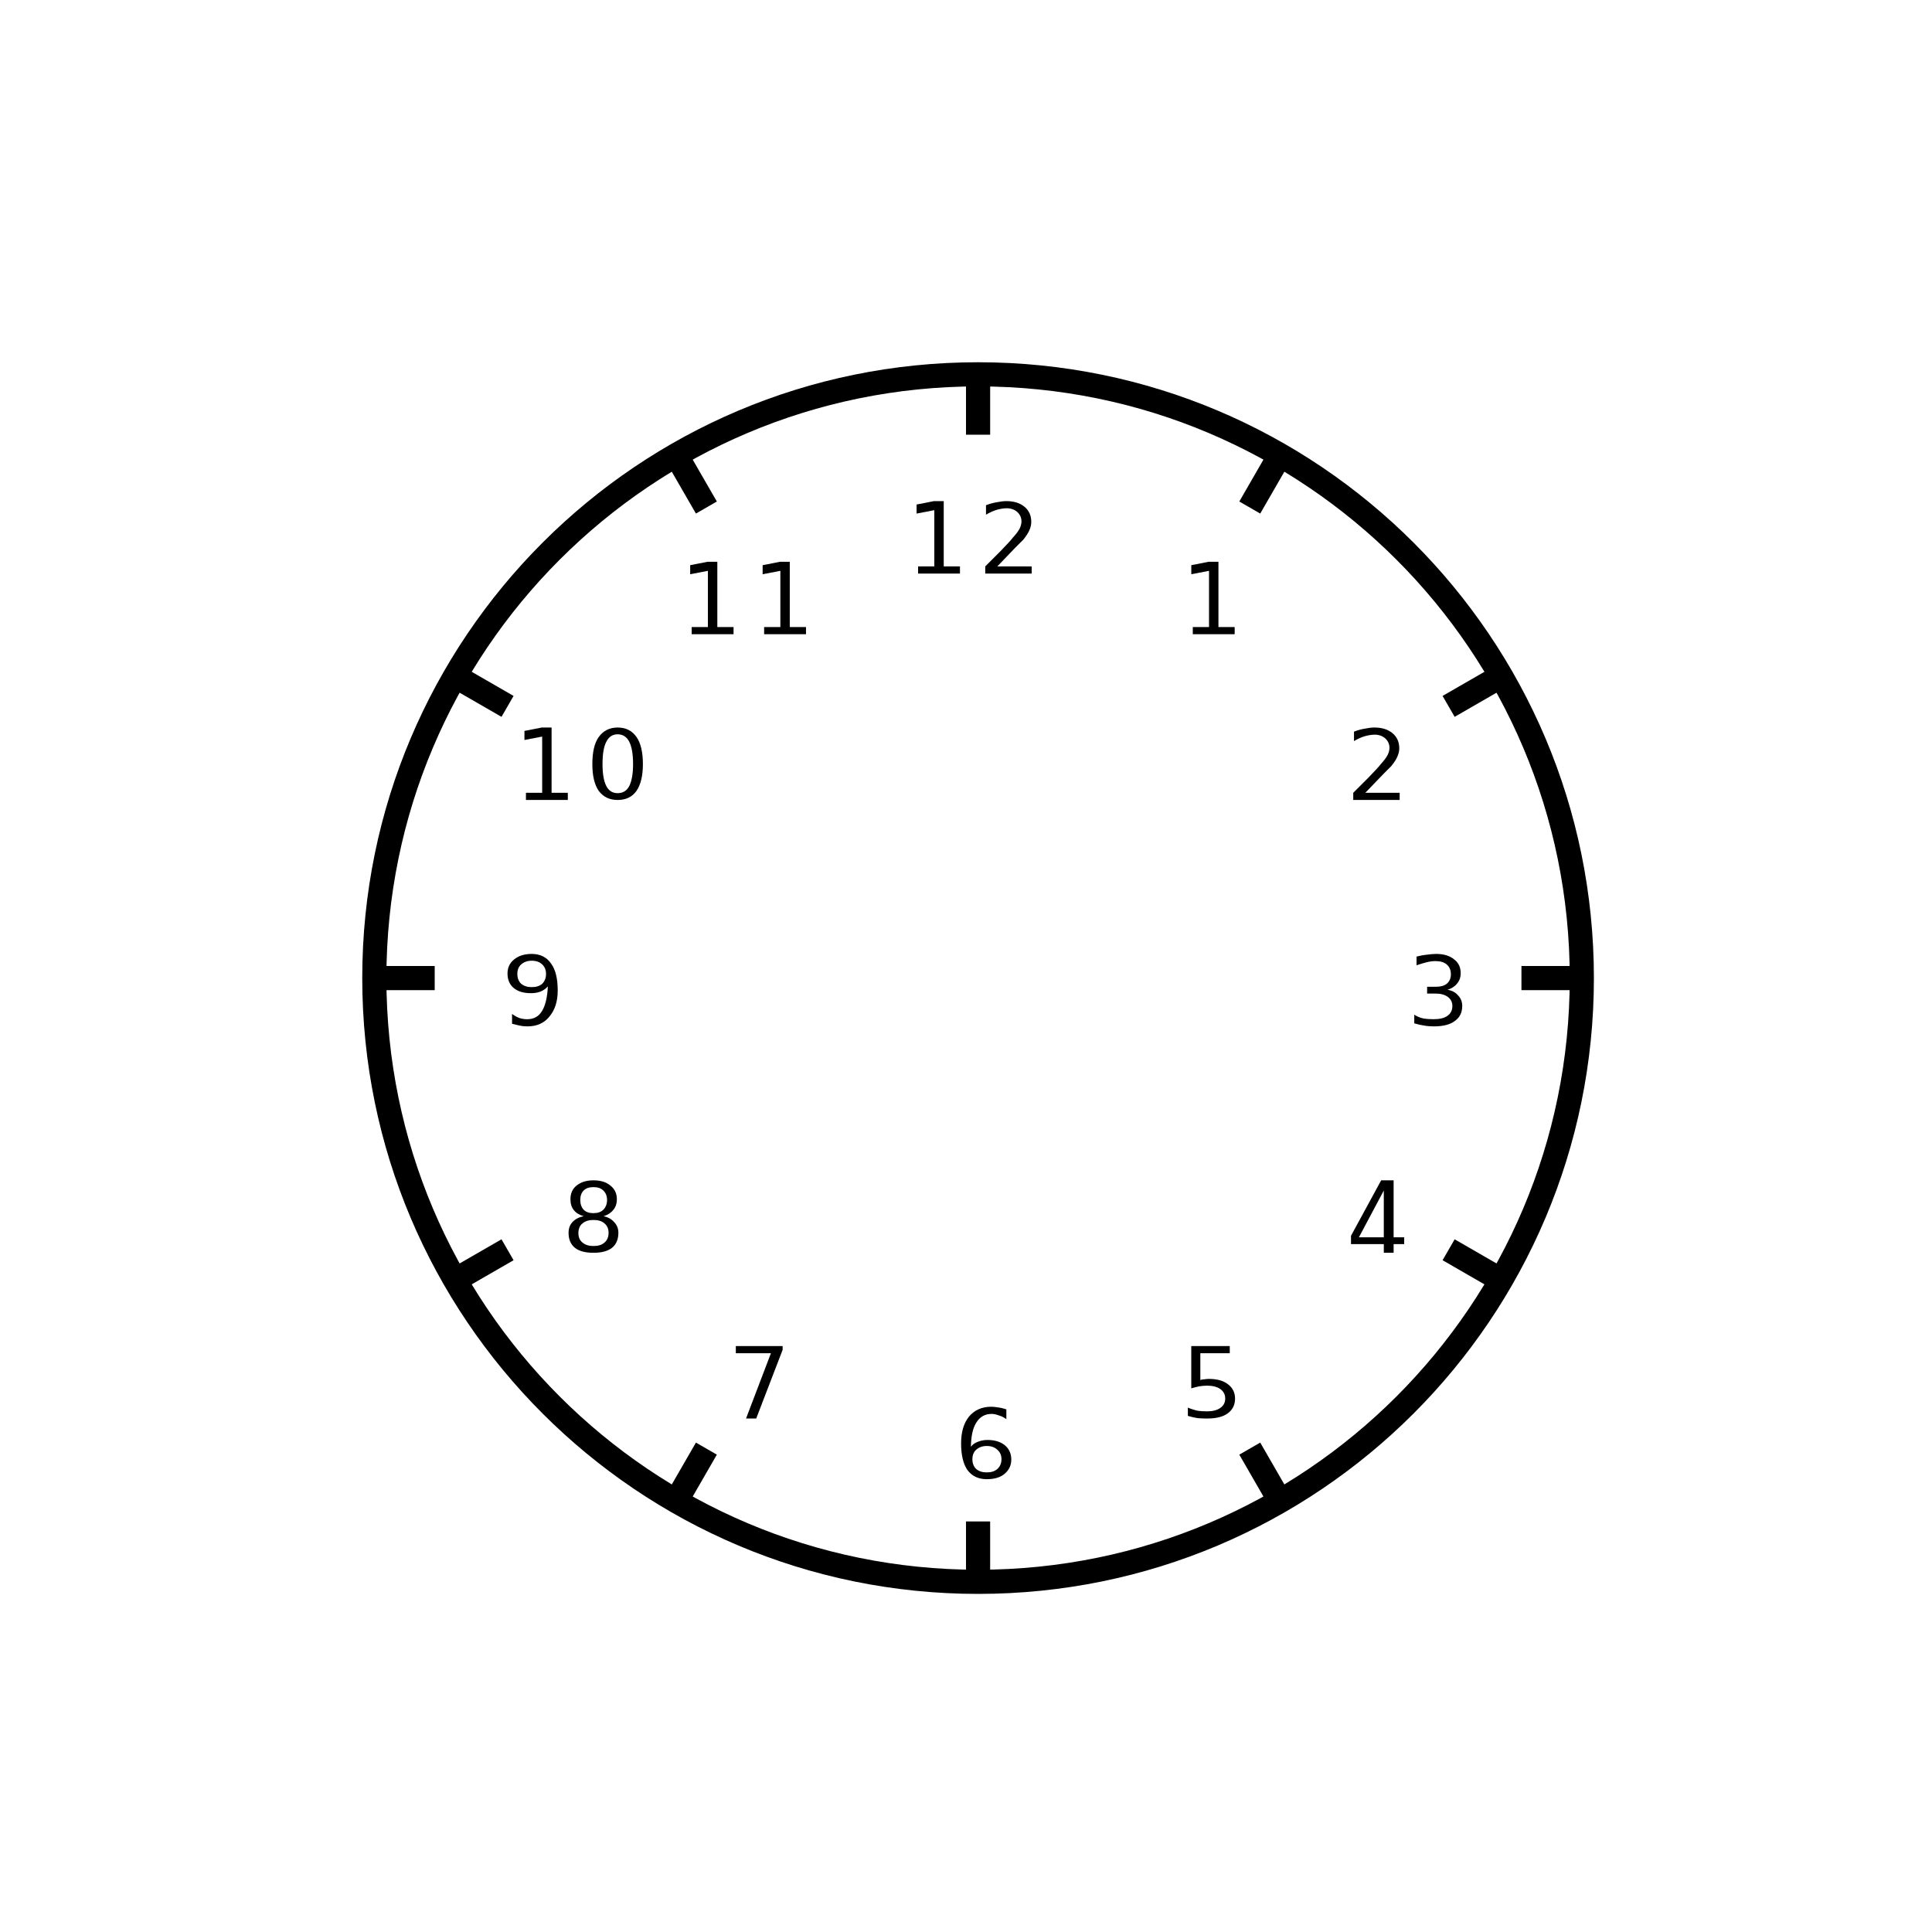
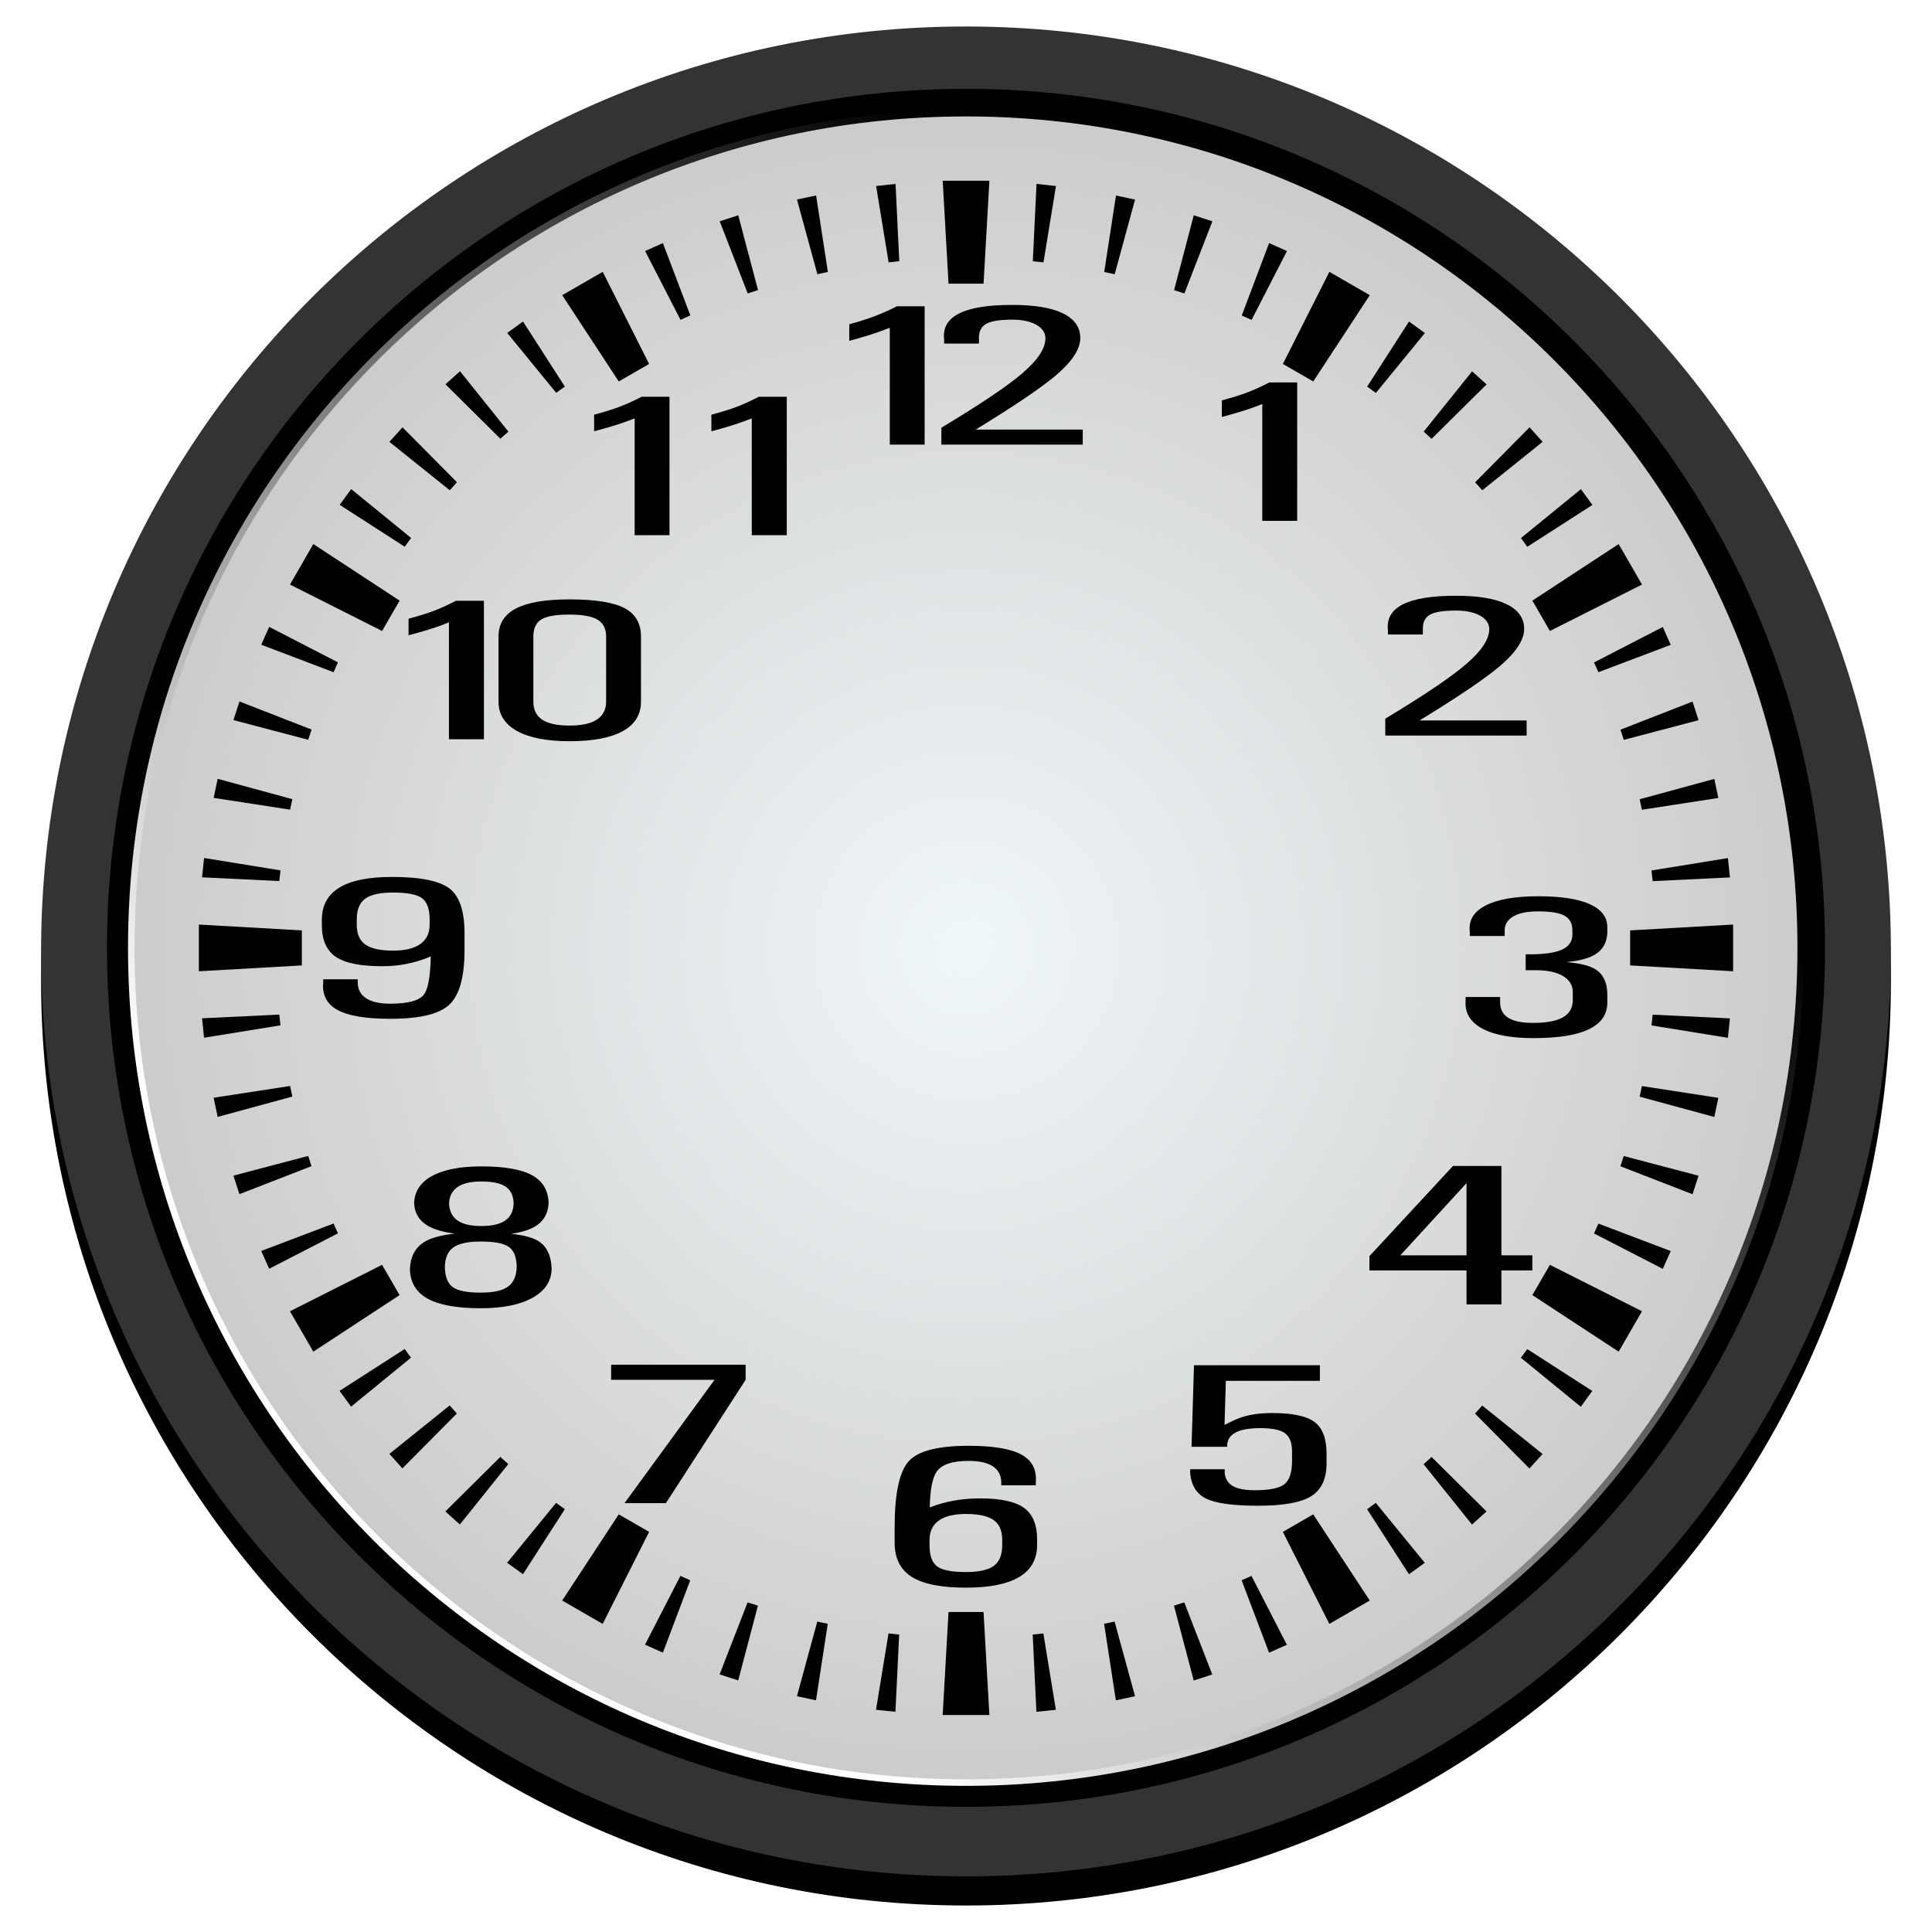
- <svg xmlns="http://www.w3.org/2000/svg" xmlns:xlink="http://www.w3.org/1999/xlink" width="100" height="100" viewBox="0 0 80 80" version="1.1" id="svg2">
+ <svg xmlns="http://www.w3.org/2000/svg" xmlns:xlink="http://www.w3.org/1999/xlink" width="400" height="400" id="svg2" version="1.0">
  <defs id="defs4">
-     <g id="g6">
-       <symbol overflow="visible" id="glyph0-0" style="overflow:visible">
-         <path style="stroke:none" d="m 0.203,0.719 0,-3.641 2.078,0 0,3.641 -2.078,0 z M 0.438,0.484 l 1.609,0 0,-3.172 -1.609,0 0,3.172 z m 0,0" id="path9" />
-       </symbol>
-       <symbol overflow="visible" id="glyph0-1" style="overflow:visible">
-         <path style="stroke:none" d="m 1.688,-1.516 c 0.188,0.031 0.332,0.109 0.438,0.234 0.113,0.117 0.172,0.262 0.172,0.438 0,0.273 -0.105,0.48 -0.312,0.625 C 1.785,-0.07 1.5,0 1.125,0 1,0 0.867,-0.008 0.734,-0.031 0.598,-0.051 0.457,-0.082 0.312,-0.125 l 0,-0.359 c 0.113,0.074 0.238,0.125 0.375,0.156 0.133,0.023 0.273,0.031 0.422,0.031 0.258,0 0.453,-0.047 0.578,-0.141 0.133,-0.094 0.203,-0.227 0.203,-0.406 0,-0.156 -0.062,-0.281 -0.188,-0.375 C 1.578,-1.312 1.406,-1.359 1.188,-1.359 l -0.344,0 0,-0.281 0.359,0 c 0.195,0 0.348,-0.039 0.453,-0.125 0.113,-0.094 0.172,-0.223 0.172,-0.391 0,-0.176 -0.059,-0.312 -0.172,-0.406 -0.105,-0.094 -0.262,-0.141 -0.469,-0.141 -0.117,0 -0.234,0.016 -0.359,0.047 -0.125,0.031 -0.266,0.074 -0.422,0.125 l 0,-0.359 C 0.562,-2.93 0.707,-2.957 0.844,-2.969 0.977,-2.988 1.102,-3 1.219,-3 c 0.312,0 0.555,0.074 0.734,0.219 0.188,0.137 0.281,0.328 0.281,0.578 0,0.18 -0.055,0.324 -0.156,0.438 -0.094,0.117 -0.227,0.199 -0.391,0.25 z m 0,0" id="path12" />
-       </symbol>
-       <symbol overflow="visible" id="glyph0-2" style="overflow:visible">
-         <path style="stroke:none" d="m 1.562,-2.578 -1.031,1.938 1.031,0 0,-1.938 z M 1.453,-3 l 0.516,0 0,2.359 0.438,0 0,0.281 -0.438,0 0,0.359 -0.406,0 0,-0.359 -1.359,0 0,-0.344 L 1.453,-3 z m 0,0" id="path15" />
-       </symbol>
-       <symbol overflow="visible" id="glyph0-3" style="overflow:visible">
-         <path style="stroke:none" d="m 0.453,-3 1.594,0 0,0.297 -1.219,0 0,1.109 C 0.879,-1.613 0.938,-1.625 1,-1.625 c 0.062,-0.008 0.117,-0.016 0.172,-0.016 0.344,0 0.609,0.074 0.797,0.219 0.195,0.148 0.297,0.344 0.297,0.594 0,0.262 -0.102,0.465 -0.297,0.609 C 1.77,-0.07 1.484,0 1.109,0 0.984,0 0.852,-0.004 0.719,-0.016 0.594,-0.035 0.457,-0.066 0.312,-0.109 l 0,-0.344 c 0.125,0.055 0.25,0.094 0.375,0.125 0.133,0.023 0.273,0.031 0.422,0.031 0.227,0 0.41,-0.047 0.547,-0.141 0.133,-0.094 0.203,-0.223 0.203,-0.391 0,-0.164 -0.07,-0.297 -0.203,-0.391 -0.137,-0.094 -0.32,-0.141 -0.547,-0.141 -0.117,0 -0.23,0.012 -0.344,0.031 C 0.66,-1.305 0.555,-1.281 0.453,-1.25 l 0,-1.75 z m 0,0" id="path18" />
-       </symbol>
-       <symbol overflow="visible" id="glyph0-4" style="overflow:visible">
-         <path style="stroke:none" d="m 1.359,-1.375 c -0.18,0 -0.324,0.055 -0.438,0.156 -0.105,0.094 -0.156,0.227 -0.156,0.391 0,0.168 0.051,0.305 0.156,0.406 0.113,0.094 0.258,0.141 0.438,0.141 0.188,0 0.332,-0.047 0.438,-0.141 0.113,-0.102 0.172,-0.238 0.172,-0.406 0,-0.164 -0.059,-0.297 -0.172,-0.391 -0.105,-0.102 -0.25,-0.156 -0.438,-0.156 z m 0.812,-1.516 0,0.406 c -0.094,-0.07 -0.199,-0.125 -0.312,-0.156 -0.105,-0.039 -0.203,-0.062 -0.297,-0.062 -0.273,0 -0.48,0.117 -0.625,0.344 -0.148,0.219 -0.227,0.559 -0.234,1.016 0.07,-0.094 0.164,-0.16 0.281,-0.203 0.125,-0.051 0.258,-0.078 0.406,-0.078 0.301,0 0.539,0.074 0.719,0.219 C 2.285,-1.258 2.375,-1.062 2.375,-0.812 2.375,-0.57 2.281,-0.375 2.094,-0.219 1.914,-0.07 1.672,0 1.359,0 1.016,0 0.75,-0.125 0.562,-0.375 0.383,-0.633 0.297,-1.004 0.297,-1.484 0.297,-1.953 0.406,-2.32 0.625,-2.594 0.852,-2.863 1.16,-3 1.547,-3 c 0.094,0 0.191,0.012 0.297,0.031 0.102,0.012 0.211,0.039 0.328,0.078 z m 0,0" id="path21" />
-       </symbol>
-       <symbol overflow="visible" id="glyph0-5" style="overflow:visible">
-         <path style="stroke:none" d="m 0.344,-3 1.938,0 0,0.156 L 1.188,0 0.766,0 l 1.031,-2.703 -1.453,0 0,-0.297 z m 0,0" id="path24" />
-       </symbol>
-       <symbol overflow="visible" id="glyph0-6" style="overflow:visible">
-         <path style="stroke:none" d="m 1.312,-1.359 c -0.188,0 -0.34,0.047 -0.453,0.141 C 0.742,-1.125 0.688,-0.988 0.688,-0.812 c 0,0.168 0.055,0.297 0.172,0.391 0.113,0.094 0.266,0.141 0.453,0.141 0.195,0 0.348,-0.047 0.453,-0.141 C 1.879,-0.516 1.938,-0.648 1.938,-0.828 1.938,-0.992 1.879,-1.125 1.766,-1.219 1.66,-1.312 1.508,-1.359 1.312,-1.359 z M 0.906,-1.516 C 0.727,-1.566 0.594,-1.648 0.5,-1.766 0.406,-1.879 0.359,-2.031 0.359,-2.219 c 0,-0.238 0.082,-0.426 0.25,-0.562 C 0.785,-2.926 1.02,-3 1.312,-3 c 0.301,0 0.535,0.074 0.703,0.219 0.176,0.137 0.266,0.324 0.266,0.562 0,0.188 -0.055,0.34 -0.156,0.453 -0.094,0.117 -0.227,0.199 -0.391,0.25 0.188,0.043 0.332,0.125 0.438,0.25 0.113,0.117 0.172,0.262 0.172,0.438 0,0.273 -0.09,0.48 -0.266,0.625 C 1.898,-0.066 1.645,0 1.312,0 0.977,0 0.723,-0.066 0.547,-0.203 0.367,-0.348 0.281,-0.555 0.281,-0.828 c 0,-0.176 0.051,-0.32 0.156,-0.438 0.113,-0.125 0.27,-0.207 0.469,-0.25 z M 0.766,-2.188 c 0,0.168 0.047,0.305 0.141,0.406 C 1,-1.688 1.133,-1.641 1.312,-1.641 1.488,-1.641 1.625,-1.688 1.719,-1.781 1.82,-1.883 1.875,-2.02 1.875,-2.188 1.875,-2.352 1.82,-2.484 1.719,-2.578 1.625,-2.672 1.488,-2.719 1.312,-2.719 1.133,-2.719 1,-2.672 0.906,-2.578 0.812,-2.484 0.766,-2.352 0.766,-2.188 z m 0,0" id="path27" />
-       </symbol>
-       <symbol overflow="visible" id="glyph0-7" style="overflow:visible">
-         <path style="stroke:none" d="m 0.453,-0.109 0,-0.406 c 0.102,0.074 0.207,0.133 0.312,0.172 0.102,0.031 0.207,0.047 0.312,0.047 0.27,0 0.473,-0.109 0.609,-0.328 0.145,-0.227 0.227,-0.57 0.25,-1.031 C 1.852,-1.562 1.75,-1.488 1.625,-1.438 1.508,-1.395 1.379,-1.375 1.234,-1.375 c -0.305,0 -0.543,-0.07 -0.719,-0.219 -0.168,-0.145 -0.25,-0.344 -0.25,-0.594 0,-0.238 0.086,-0.43 0.266,-0.578 C 0.719,-2.922 0.961,-3 1.266,-3 c 0.352,0 0.617,0.133 0.797,0.391 0.188,0.25 0.281,0.625 0.281,1.125 C 2.344,-1.035 2.227,-0.676 2,-0.406 1.781,-0.133 1.477,0 1.094,0 0.988,0 0.883,-0.008 0.781,-0.031 0.676,-0.051 0.566,-0.078 0.453,-0.109 z M 1.266,-1.625 c 0.188,0 0.332,-0.047 0.438,-0.141 0.102,-0.102 0.156,-0.238 0.156,-0.406 0,-0.164 -0.055,-0.297 -0.156,-0.391 -0.105,-0.102 -0.25,-0.156 -0.438,-0.156 -0.18,0 -0.324,0.055 -0.438,0.156 -0.105,0.094 -0.156,0.227 -0.156,0.391 0,0.168 0.051,0.305 0.156,0.406 0.113,0.094 0.258,0.141 0.438,0.141 z m 0,0" id="path30" />
-       </symbol>
-       <symbol overflow="visible" id="glyph0-8" style="overflow:visible">
-         <path style="stroke:none" d="m 0.516,-0.297 0.672,0 0,-2.328 -0.734,0.141 0,-0.375 L 1.172,-3 l 0.406,0 0,2.703 0.672,0 L 2.25,0 0.516,0 l 0,-0.297 z m 0,0" id="path33" />
-       </symbol>
-       <symbol overflow="visible" id="glyph0-9" style="overflow:visible">
-         <path style="stroke:none" d="m 1.312,-2.719 c -0.211,0 -0.367,0.105 -0.469,0.312 -0.105,0.199 -0.156,0.508 -0.156,0.922 0,0.398 0.051,0.699 0.156,0.906 0.102,0.199 0.258,0.297 0.469,0.297 0.219,0 0.379,-0.098 0.484,-0.297 0.102,-0.207 0.156,-0.508 0.156,-0.906 0,-0.414 -0.055,-0.723 -0.156,-0.922 C 1.691,-2.613 1.531,-2.719 1.312,-2.719 z M 1.312,-3 c 0.344,0 0.602,0.133 0.781,0.391 0.176,0.25 0.266,0.625 0.266,1.125 0,0.48 -0.09,0.852 -0.266,1.109 C 1.914,-0.125 1.656,0 1.312,0 0.977,0 0.719,-0.125 0.531,-0.375 0.352,-0.633 0.266,-1.004 0.266,-1.484 c 0,-0.5 0.086,-0.875 0.266,-1.125 C 0.719,-2.867 0.977,-3 1.312,-3 z m 0,0" id="path36" />
-       </symbol>
-       <symbol overflow="visible" id="glyph0-10" style="overflow:visible">
-         <path style="stroke:none" d="m 0.797,-0.297 1.422,0 0,0.297 -1.922,0 0,-0.297 c 0.156,-0.156 0.367,-0.367 0.641,-0.641 0.27,-0.281 0.438,-0.461 0.5,-0.547 0.133,-0.145 0.227,-0.27 0.281,-0.375 0.051,-0.102 0.078,-0.203 0.078,-0.297 0,-0.156 -0.059,-0.285 -0.172,-0.391 -0.117,-0.102 -0.262,-0.156 -0.438,-0.156 -0.125,0 -0.262,0.023 -0.406,0.062 C 0.633,-2.598 0.484,-2.531 0.328,-2.438 l 0,-0.391 c 0.156,-0.062 0.305,-0.102 0.453,-0.125 C 0.926,-2.984 1.055,-3 1.172,-3 c 0.312,0 0.562,0.078 0.75,0.234 0.188,0.156 0.281,0.367 0.281,0.625 0,0.117 -0.027,0.23 -0.078,0.344 C 2.082,-1.691 2,-1.562 1.875,-1.406 1.844,-1.375 1.734,-1.266 1.547,-1.078 c -0.18,0.188 -0.43,0.449 -0.75,0.781 z m 0,0" id="path39" />
-       </symbol>
-     </g>
+     <linearGradient id="linearGradient3357">
+       <stop style="stop-color:#ffffff;stop-opacity:1;" offset="0" id="stop3359" />
+       <stop style="stop-color:#ffffff;stop-opacity:0;" offset="1" id="stop3361" />
+     </linearGradient>
+     <linearGradient id="linearGradient3342">
+       <stop style="stop-color:#ffffff;stop-opacity:1;" offset="0" id="stop3344" />
+       <stop style="stop-color:#ffffff;stop-opacity:0;" offset="1" id="stop3346" />
+     </linearGradient>
+     <linearGradient id="linearGradient3223">
+       <stop style="stop-color:#ffffff;stop-opacity:1;" offset="0" id="stop3225" />
+       <stop style="stop-color:#ffffff;stop-opacity:0;" offset="1" id="stop3227" />
+     </linearGradient>
+     <linearGradient id="linearGradient3961">
+       <stop id="stop3965" offset="0" style="stop-color:#f0f7f9;stop-opacity:1;" />
+       <stop id="stop3963" offset="1" style="stop-color:#cccccc;stop-opacity:1;" />
+     </linearGradient>
+     <linearGradient id="linearGradient3135">
+       <stop style="stop-color:#ffffff;stop-opacity:1;" offset="0" id="stop3137" />
+       <stop style="stop-color:#ffffff;stop-opacity:0;" offset="1" id="stop3139" />
+     </linearGradient>
+     <linearGradient id="linearGradient3121">
+       <stop style="stop-color:#ffffff;stop-opacity:1;" offset="0" id="stop3123" />
+       <stop style="stop-color:#ffffff;stop-opacity:0;" offset="1" id="stop3125" />
+     </linearGradient>
+     <linearGradient xlink:href="#linearGradient3121" id="linearGradient3127" x1="358.932" y1="516.564" x2="261.609" y2="185.899" gradientUnits="userSpaceOnUse" />
+     <linearGradient xlink:href="#linearGradient3135" id="linearGradient3141" x1="289.709" y1="191.532" x2="325.643" y2="295.891" gradientUnits="userSpaceOnUse" />
+     <radialGradient xlink:href="#linearGradient3961" id="radialGradient3967" cx="-485.714" cy="332.362" fx="-485.714" fy="332.362" r="262.857" gradientUnits="userSpaceOnUse" />
+     <radialGradient xlink:href="#linearGradient3961" id="radialGradient4039" gradientUnits="userSpaceOnUse" cx="-485.714" cy="332.362" fx="-485.714" fy="332.362" r="262.857" />
+     <linearGradient xlink:href="#linearGradient3135" id="linearGradient4041" gradientUnits="userSpaceOnUse" x1="289.709" y1="191.532" x2="325.643" y2="295.891" />
+     <linearGradient xlink:href="#linearGradient3121" id="linearGradient4043" gradientUnits="userSpaceOnUse" x1="358.932" y1="516.564" x2="261.609" y2="185.899" />
+     <linearGradient xlink:href="#linearGradient3223" id="linearGradient3229" x1="-485.714" y1="614.711" x2="-221.357" y2="332.362" gradientUnits="userSpaceOnUse" />
+     <radialGradient xlink:href="#linearGradient3357" id="radialGradient3401" gradientUnits="userSpaceOnUse" gradientTransform="matrix(-0.9921852,0.1247736,-7.5182612e-2,-0.5978435,-502.1992,415.8805)" cx="-260.009" cy="219.208" fx="-260.009" fy="219.208" r="37.016" />
+     <radialGradient xlink:href="#linearGradient3342" id="radialGradient3405" cx="-257.143" cy="352.996" fx="-257.143" fy="352.996" r="52.319" gradientUnits="userSpaceOnUse" gradientTransform="matrix(1.635702,-1.4126707e-2,8.6361586e-3,0.9999627,160.4177,-3.619418)" />
+     <linearGradient xlink:href="#linearGradient3223" id="linearGradient3457" gradientUnits="userSpaceOnUse" x1="-485.714" y1="614.711" x2="-221.357" y2="332.362" />
+     <radialGradient xlink:href="#linearGradient3961" id="radialGradient3459" gradientUnits="userSpaceOnUse" cx="-485.714" cy="332.362" fx="-485.714" fy="332.362" r="262.857" />
+     <radialGradient xlink:href="#linearGradient3342" id="radialGradient3461" gradientUnits="userSpaceOnUse" gradientTransform="matrix(1.635702,-1.4126707e-2,8.6361586e-3,0.9999627,160.4177,-3.619418)" cx="-257.143" cy="352.996" fx="-257.143" fy="352.996" r="52.319" />
+     <radialGradient xlink:href="#linearGradient3357" id="radialGradient3463" gradientUnits="userSpaceOnUse" gradientTransform="matrix(-0.9921852,0.1247736,-7.5182612e-2,-0.5978435,-502.1992,415.8805)" cx="-260.009" cy="219.208" fx="-260.009" fy="219.208" r="37.016" />
+     <linearGradient xlink:href="#linearGradient3135" id="linearGradient3465" gradientUnits="userSpaceOnUse" x1="289.709" y1="191.532" x2="325.643" y2="295.891" />
+     <linearGradient xlink:href="#linearGradient3121" id="linearGradient3467" gradientUnits="userSpaceOnUse" x1="358.932" y1="516.564" x2="261.609" y2="185.899" />
+     <linearGradient xlink:href="#linearGradient3223" id="linearGradient2582" gradientUnits="userSpaceOnUse" x1="-485.714" y1="614.711" x2="-221.357" y2="332.362" />
+     <radialGradient xlink:href="#linearGradient3961" id="radialGradient2584" gradientUnits="userSpaceOnUse" cx="-485.714" cy="332.362" fx="-485.714" fy="332.362" r="262.857" />
+     <radialGradient xlink:href="#linearGradient3342" id="radialGradient2586" gradientUnits="userSpaceOnUse" gradientTransform="matrix(1.635702,-1.4126707e-2,8.6361586e-3,0.9999627,160.4177,-3.619418)" cx="-257.143" cy="352.996" fx="-257.143" fy="352.996" r="52.319" />
+     <radialGradient xlink:href="#linearGradient3357" id="radialGradient2588" gradientUnits="userSpaceOnUse" gradientTransform="matrix(-0.9921852,0.1247736,-7.5182612e-2,-0.5978435,-502.1992,415.8805)" cx="-260.009" cy="219.208" fx="-260.009" fy="219.208" r="37.016" />
+     <linearGradient xlink:href="#linearGradient3135" id="linearGradient2594" gradientUnits="userSpaceOnUse" x1="289.709" y1="191.532" x2="325.643" y2="295.891" />
+     <linearGradient xlink:href="#linearGradient3121" id="linearGradient2596" gradientUnits="userSpaceOnUse" x1="358.932" y1="516.564" x2="261.609" y2="185.899" />
+     <linearGradient xlink:href="#linearGradient3223" id="linearGradient2640" gradientUnits="userSpaceOnUse" x1="-485.714" y1="614.711" x2="-221.357" y2="332.362" />
+     <radialGradient xlink:href="#linearGradient3961" id="radialGradient2642" gradientUnits="userSpaceOnUse" cx="-485.714" cy="332.362" fx="-485.714" fy="332.362" r="262.857" />
+     <linearGradient xlink:href="#linearGradient3135" id="linearGradient2648" gradientUnits="userSpaceOnUse" x1="289.709" y1="191.532" x2="325.643" y2="295.891" />
+     <linearGradient xlink:href="#linearGradient3121" id="linearGradient2650" gradientUnits="userSpaceOnUse" x1="358.932" y1="516.564" x2="261.609" y2="185.899" />
  </defs>
-   <g id="surface0" transform="translate(-10,-10)">
-     <path style="fill:none;stroke:#000000;stroke-width:1;stroke-linecap:butt;stroke-linejoin:miter;stroke-miterlimit:10;stroke-opacity:1" d="m 75.5,50.5 c 0,13.809 -11.191,25 -25,25 -13.809,0 -25,-11.191 -25,-25 0,-13.809 11.191,-25 25,-25 13.809,0 25,11.191 25,25" id="path42" />
-     <path style="fill:none;stroke:#000000;stroke-width:1;stroke-linecap:butt;stroke-linejoin:miter;stroke-miterlimit:10;stroke-opacity:1" d="m 73,50.5 2.5,0" id="path44" />
-     <g style="fill:#000000;fill-opacity:1" id="g46">
-       <use xlink:href="#glyph0-1" x="68.25" y="52.5" id="use48" width="200" height="200" />
-     </g>
-     <path style="fill:none;stroke:#000000;stroke-width:1;stroke-linecap:butt;stroke-linejoin:miter;stroke-miterlimit:10;stroke-opacity:1" d="M 69.984,61.75 72.152,63" id="path50" />
-     <g style="fill:#000000;fill-opacity:1" id="g52">
-       <use xlink:href="#glyph0-2" x="65.738" y="61.875" id="use54" width="200" height="200" />
-     </g>
-     <path style="fill:none;stroke:#000000;stroke-width:1;stroke-linecap:butt;stroke-linejoin:miter;stroke-miterlimit:10;stroke-opacity:1" d="M 61.75,69.984 63,72.152" id="path56" />
-     <g style="fill:#000000;fill-opacity:1" id="g58">
-       <use xlink:href="#glyph0-3" x="58.875" y="68.738" id="use60" width="200" height="200" />
-     </g>
-     <path style="fill:none;stroke:#000000;stroke-width:1;stroke-linecap:butt;stroke-linejoin:miter;stroke-miterlimit:10;stroke-opacity:1" d="m 50.5,73 0,2.5" id="path62" />
-     <g style="fill:#000000;fill-opacity:1" id="g64">
-       <use xlink:href="#glyph0-4" x="49.5" y="71.25" id="use66" width="200" height="200" />
-     </g>
-     <path style="fill:none;stroke:#000000;stroke-width:1;stroke-linecap:butt;stroke-linejoin:miter;stroke-miterlimit:10;stroke-opacity:1" d="M 39.25,69.984 38,72.152" id="path68" />
-     <g style="fill:#000000;fill-opacity:1" id="g70">
-       <use xlink:href="#glyph0-5" x="40.125" y="68.738" id="use72" width="200" height="200" />
-     </g>
-     <path style="fill:none;stroke:#000000;stroke-width:1;stroke-linecap:butt;stroke-linejoin:miter;stroke-miterlimit:10;stroke-opacity:1" d="M 31.016,61.75 28.848,63" id="path74" />
-     <g style="fill:#000000;fill-opacity:1" id="g76">
-       <use xlink:href="#glyph0-6" x="33.262" y="61.875" id="use78" width="200" height="200" />
-     </g>
-     <path style="fill:none;stroke:#000000;stroke-width:1;stroke-linecap:butt;stroke-linejoin:miter;stroke-miterlimit:10;stroke-opacity:1" d="m 28,50.5 -2.5,0" id="path80" />
-     <g style="fill:#000000;fill-opacity:1" id="g82">
-       <use xlink:href="#glyph0-7" x="30.75" y="52.5" id="use84" width="200" height="200" />
-     </g>
-     <path style="fill:none;stroke:#000000;stroke-width:1;stroke-linecap:butt;stroke-linejoin:miter;stroke-miterlimit:10;stroke-opacity:1" d="M 31.016,39.25 28.848,38" id="path86" />
-     <g style="fill:#000000;fill-opacity:1" id="g88">
-       <use xlink:href="#glyph0-8" x="31.262" y="43.125" id="use90" width="200" height="200" />
-       <use xlink:href="#glyph0-9" x="34.262" y="43.125" id="use92" width="200" height="200" />
-     </g>
-     <path style="fill:none;stroke:#000000;stroke-width:1;stroke-linecap:butt;stroke-linejoin:miter;stroke-miterlimit:10;stroke-opacity:1" d="M 39.25,31.016 38,28.848" id="path94" />
-     <g style="fill:#000000;fill-opacity:1" id="g96">
-       <use xlink:href="#glyph0-8" x="38.125" y="36.262" id="use98" width="200" height="200" />
-       <use xlink:href="#glyph0-8" x="41.125" y="36.262" id="use100" width="200" height="200" />
-     </g>
-     <path style="fill:none;stroke:#000000;stroke-width:1;stroke-linecap:butt;stroke-linejoin:miter;stroke-miterlimit:10;stroke-opacity:1" d="m 50.5,28 0,-2.5" id="path102" />
-     <g style="fill:#000000;fill-opacity:1" id="g104">
-       <use xlink:href="#glyph0-8" x="47.5" y="33.75" id="use106" width="200" height="200" />
-       <use xlink:href="#glyph0-10" x="50.5" y="33.75" id="use108" width="200" height="200" />
-     </g>
-     <path style="fill:none;stroke:#000000;stroke-width:1;stroke-linecap:butt;stroke-linejoin:miter;stroke-miterlimit:10;stroke-opacity:1" d="M 61.75,31.016 63,28.848" id="path110" />
-     <g style="fill:#000000;fill-opacity:1" id="g112">
-       <use xlink:href="#glyph0-8" x="58.875" y="36.262" id="use114" width="200" height="200" />
-     </g>
-     <path style="fill:none;stroke:#000000;stroke-width:1;stroke-linecap:butt;stroke-linejoin:miter;stroke-miterlimit:10;stroke-opacity:1" d="M 69.984,39.25 72.152,38" id="path116" />
-     <g style="fill:#000000;fill-opacity:1" id="g118">
-       <use xlink:href="#glyph0-10" x="65.738" y="43.125" id="use120" width="200" height="200" />
-     </g>
+   <g id="layer1" transform="translate(-278.3359,-412.89)" style="display:inline">
+     <path transform="matrix(0.7285133,0,0,0.7285133,832.1852,373.7786)" d="m -222.857,332.362 c 0,145.172 -117.685,262.857 -262.857,262.857 -145.172,0 -262.857,-117.685 -262.857,-262.857 0,-145.172 117.685,-262.857 262.857,-262.857 145.172,0 262.857,117.685 262.857,262.857 z" id="path3243" style="fill:#000000;fill-opacity:1;fill-rule:evenodd;stroke:none;stroke-width:3;marker:none;visibility:visible;display:inline;overflow:visible;filter:url(#filter3249);enable-background:accumulate" />
+     <path style="fill:#333333;fill-opacity:1;fill-rule:evenodd;stroke:none;stroke-width:3;marker:none;visibility:visible;display:inline;overflow:visible;enable-background:accumulate" id="path3951" d="m -222.857,332.362 c 0,145.172 -117.685,262.857 -262.857,262.857 -145.172,0 -262.857,-117.685 -262.857,-262.857 0,-145.172 117.685,-262.857 262.857,-262.857 145.172,0 262.857,117.685 262.857,262.857 z" transform="matrix(0.7285133,0,0,0.7285133,832.1852,367.7409)" />
+     <path transform="matrix(0.676594,0,0,0.676594,806.9673,384.2592)" d="m -222.857,332.362 c 0,145.172 -117.685,262.857 -262.857,262.857 -145.172,0 -262.857,-117.685 -262.857,-262.857 0,-145.172 117.685,-262.857 262.857,-262.857 145.172,0 262.857,117.685 262.857,262.857 z" id="path3949" style="fill:#000000;fill-opacity:1;fill-rule:evenodd;stroke:none;stroke-width:3;marker:none;visibility:visible;display:inline;overflow:visible;filter:url(#filter3957);enable-background:accumulate" />
+     <path transform="matrix(0.6548818,0,0,0.6548818,796.4216,391.4794)" d="m -222.857,332.362 c 0,145.172 -117.685,262.857 -262.857,262.857 -145.172,0 -262.857,-117.685 -262.857,-262.857 0,-145.172 117.685,-262.857 262.857,-262.857 145.172,0 262.857,117.685 262.857,262.857 z" id="path2451" style="fill:none;stroke:url(#linearGradient2640);stroke-width:4.141;stroke-linecap:round;stroke-linejoin:miter;stroke-miterlimit:4;stroke-opacity:1;stroke-dasharray:none;stroke-dashoffset:0;marker:none;visibility:visible;display:inline;overflow:visible;filter:url(#filter3239);enable-background:accumulate" />
+     <path style="fill:url(#radialGradient2642);fill-opacity:1;fill-rule:evenodd;stroke:none;stroke-width:3;marker:none;visibility:visible;display:inline;overflow:visible;enable-background:accumulate" id="path2383" d="m -222.857,332.362 c 0,145.172 -117.685,262.857 -262.857,262.857 -145.172,0 -262.857,-117.685 -262.857,-262.857 0,-145.172 117.685,-262.857 262.857,-262.857 145.172,0 262.857,117.685 262.857,262.857 z" transform="matrix(0.6548818,0,0,0.6548818,796.4216,391.4794)" />
+     <path style="fill:#000000;fill-opacity:1;fill-rule:evenodd;stroke:none" d="m 473.512,450.307 1.208,21.318 7.251,0 1.208,-21.318 -9.668,0 z m -9.762,0.661 -4.022,0.434 2.587,15.804 2.209,-0.227 -0.774,-16.012 z m 29.191,0 -0.774,16.012 2.209,0.227 2.587,-15.804 -4.022,-0.434 z m -45.638,2.398 -3.965,0.831 4.23,15.464 2.171,-0.472 -2.436,-15.823 z m 62.084,0 -2.436,15.842 2.171,0.453 4.211,-15.445 -3.946,-0.85 z m -78.209,4.097 -3.833,1.246 5.797,14.936 2.134,-0.699 -4.097,-15.483 z m 94.315,0 -4.078,15.502 2.134,0.68 5.797,-14.936 -3.852,-1.246 z m -109.911,5.759 -3.682,1.643 7.326,14.237 2.039,-0.906 -5.683,-14.973 z m 125.508,0 -5.665,14.992 2.039,0.906 7.326,-14.256 -3.701,-1.643 z m -137.97,5.948 -8.384,4.834 11.707,17.862 6.288,-3.625 -9.611,-19.071 z m 150.451,0 -9.63,19.071 6.288,3.625 11.707,-17.862 -8.365,-4.834 z m -166.954,10.291 -3.267,2.36 10.14,12.405 1.794,-1.303 -8.667,-13.463 z m 183.437,0 -8.667,13.482 1.813,1.303 10.14,-12.405 -3.285,-2.379 z m -196.485,10.291 -3.002,2.7 11.367,11.272 1.662,-1.473 -10.026,-12.5 z m 209.551,0.019 -10.026,12.481 1.643,1.492 11.386,-11.272 -3.002,-2.7 z m -221.447,11.593 -2.719,3.002 12.5,10.026 1.492,-1.662 -11.272,-11.367 z m 233.342,0 -11.272,11.386 1.492,1.643 12.481,-10.026 -2.7,-3.002 z m -243.973,12.783 -2.379,3.267 13.463,8.667 1.322,-1.813 -12.405,-10.121 z m 254.603,0.019 -12.405,10.121 1.303,1.813 13.482,-8.667 -2.379,-3.267 z m -262.439,11.367 -4.834,8.384 19.071,9.611 3.625,-6.288 -17.862,-11.707 z m 270.256,0 -17.862,11.707 3.625,6.288 19.071,-9.611 -4.834,-8.384 z m -279.395,17.145 -1.643,3.701 14.973,5.683 0.906,-2.039 -14.237,-7.345 z m 288.534,0.019 -14.237,7.345 0.906,2.02 14.973,-5.665 -1.643,-3.701 z m -294.689,15.427 -1.246,3.852 15.483,4.078 0.699,-2.115 -14.936,-5.816 z m 300.845,0.019 -14.917,5.816 0.68,2.115 15.483,-4.078 -1.246,-3.852 z m -305.358,15.993 -0.831,3.946 15.823,2.436 0.472,-2.171 -15.464,-4.211 z m 309.87,0.019 -15.464,4.211 0.472,2.171 15.823,-2.436 -0.831,-3.946 z m -312.684,16.371 -0.415,4.003 15.993,0.774 0.245,-2.209 -15.823,-2.568 z m 315.497,0.019 -15.823,2.568 0.245,2.209 15.993,-0.774 -0.415,-4.003 z m -316.574,13.765 0,9.668 21.318,-1.208 0,-7.251 -21.318,-1.208 z m 317.65,0 -21.318,1.208 0,7.251 21.318,1.208 0,-9.668 z m -300.996,18.636 -15.993,0.774 0.415,4.022 15.823,-2.568 -0.245,-2.228 z m 284.342,0.019 -0.245,2.228 15.823,2.568 0.415,-4.022 -15.993,-0.774 z m -282.114,14.766 -15.823,2.436 0.831,3.965 15.464,-4.211 -0.472,-2.19 z m 279.886,0.019 -0.472,2.19 15.464,4.211 0.831,-3.965 -15.823,-2.436 z m -276.129,14.464 -15.483,4.078 1.246,3.833 14.917,-5.797 -0.68,-2.115 z m 272.371,0.019 -0.699,2.115 14.936,5.797 1.246,-3.833 -15.483,-4.078 z m -267.122,13.973 -14.973,5.683 1.643,3.682 14.237,-7.326 -0.906,-2.039 z m 261.873,0.019 -0.906,2.039 14.237,7.326 1.643,-3.682 -14.973,-5.683 z m -251.828,8.535 -19.071,9.611 4.834,8.365 17.862,-11.707 -3.625,-6.269 z m 241.782,0 -3.625,6.269 17.862,11.707 4.834,-8.365 -19.071,-9.611 z m -237.1,17.428 -13.482,8.667 2.379,3.267 12.405,-10.14 -1.303,-1.794 z m 232.417,0.019 -1.322,1.794 12.405,10.14 2.379,-3.267 -13.463,-8.667 z m -223.108,11.669 -12.481,10.026 2.7,3.002 11.272,-11.367 -1.492,-1.662 z m 213.781,0.019 -1.492,1.662 11.272,11.367 2.719,-3.002 -12.5,-10.026 z m -203.282,10.63 -11.386,11.291 3.002,2.7 10.026,-12.5 -1.643,-1.492 z m 192.803,0.019 -1.662,1.492 10.026,12.5 3.002,-2.719 -11.367,-11.272 z m -181.266,9.498 -10.14,12.405 3.285,2.36 8.667,-13.463 -1.813,-1.303 z m 169.71,0 -1.794,1.322 8.667,13.463 3.267,-2.379 -10.14,-12.405 z m -156.738,2.379 -11.707,17.843 8.384,4.834 9.611,-19.052 -6.288,-3.625 z m 143.785,0 -6.288,3.625 9.63,19.052 8.365,-4.834 -11.707,-17.843 z m -131.021,12.745 -7.326,14.237 3.701,1.643 5.665,-14.973 -2.039,-0.906 z m 118.238,0 -2.039,0.906 5.683,14.992 3.682,-1.643 -7.326,-14.256 z m -104.322,5.476 -5.797,14.917 3.852,1.246 4.078,-15.483 -2.134,-0.68 z m 90.406,0 -2.134,0.68 4.097,15.502 3.833,-1.246 -5.797,-14.936 z m -48.81,2.001 -1.208,21.318 9.668,0 -1.208,-21.318 -7.251,0 z m -27.171,1.983 -4.211,15.445 3.946,0.85 2.436,-15.842 -2.171,-0.453 z m 61.555,0 -2.171,0.453 2.436,15.842 3.965,-0.85 -4.23,-15.445 z m -46.808,2.455 -2.587,15.804 4.022,0.415 0.774,-15.993 -2.209,-0.227 z m 32.061,0 -2.209,0.227 0.774,15.993 4.022,-0.415 -2.587,-15.804 z" id="path2385" />
+     <path style="font-size:57.037px;font-style:normal;font-variant:normal;font-weight:normal;font-stretch:normal;text-align:center;text-anchor:middle;fill:#000000;fill-opacity:1;stroke:none;font-family:Univers Condensed;-inkscape-font-specification:'Univers Condensed,'" d="m 359.152,623.823 c -5.055,0 -8.695,-0.606 -10.92,-1.818 -2.225,-1.212 -3.219,-3.138 -2.982,-5.779 l 0,-0.589 7.148,0 0,0.589 c -3e-5,1.462 0.573,2.573 1.718,3.331 1.145,0.758 2.824,1.137 5.035,1.137 3.712,0 6.042,-0.65 6.99,-1.95 0.843,-1.165 1.303,-3.778 1.382,-7.84 l 0,0 c -3.186,1.368 -6.556,2.045 -10.11,2.031 -4.476,0 -7.668,-0.653 -9.577,-1.96 -1.909,-1.307 -2.863,-3.49 -2.863,-6.551 l 0,-1.097 c -1e-5,-2.965 1.205,-5.186 3.614,-6.662 2.409,-1.476 6.036,-2.214 10.88,-2.214 5.924,5e-5 9.919,0.813 11.986,2.437 2.067,1.625 3.087,4.773 3.061,9.445 l 0,3.433 c -0.026,5.525 -1.093,9.249 -3.199,11.171 -2.08,1.923 -6.135,2.884 -12.164,2.884 l 0,0 z m 8.136,-20.576 c -1e-5,-2.153 -0.527,-3.619 -1.58,-4.397 -1.053,-0.779 -3.041,-1.168 -5.964,-1.168 -2.712,3e-5 -4.647,0.427 -5.806,1.28 -1.158,0.853 -1.738,2.282 -1.738,4.286 l 0,1.097 c -1e-5,1.896 0.592,3.263 1.777,4.103 1.185,0.84 3.107,1.259 5.766,1.259 2.475,0 4.351,-0.457 5.628,-1.371 1.277,-0.914 1.915,-2.244 1.915,-3.991 l 0,-1.097 z" id="text3054" />
+     <path style="font-size:29.281px;font-style:normal;font-variant:normal;font-weight:normal;font-stretch:normal;text-align:center;text-anchor:middle;fill:#000000;fill-opacity:1;stroke:none;font-family:Univers Condensed;-inkscape-font-specification:'Univers Condensed,'" d="m 603.886,605.52 c -3e-5,-1.422 -0.54,-2.434 -1.619,-3.037 -1.08,-0.603 -2.896,-0.904 -5.45,-0.904 -2.317,1e-5 -4.074,0.369 -5.272,1.107 -1.198,0.738 -1.757,1.784 -1.678,3.138 l 0,0.853 -7.227,0 0,-0.853 c -0.29,-2.356 0.796,-4.174 3.258,-5.454 2.462,-1.28 6.115,-1.919 10.959,-1.919 4.66,2e-5 8.201,0.545 10.624,1.635 2.422,1.09 3.633,2.685 3.633,4.783 l 0,0.833 c -3e-5,2.437 -1.066,4.157 -3.199,5.159 -1.211,0.582 -2.949,0.989 -5.213,1.219 l 0,0 c 2.449,0.23 4.252,0.63 5.411,1.198 2.001,0.961 3.001,2.83 3.002,5.606 l 0,1.584 c -3e-5,2.451 -1.27,4.289 -3.811,5.515 -2.541,1.225 -6.365,1.838 -11.473,1.838 -4.66,0 -8.208,-0.664 -10.644,-1.991 -2.435,-1.327 -3.574,-3.216 -3.416,-5.667 l 0,-0.853 7.148,0 0,0.853 c -0.053,1.53 0.481,2.664 1.599,3.402 1.119,0.738 2.85,1.107 5.193,1.107 2.817,0 4.897,-0.389 6.24,-1.168 1.343,-0.779 2.014,-1.974 2.014,-3.585 l 0,-1.584 c -3e-5,-1.435 -0.671,-2.556 -2.014,-3.362 -1.343,-0.806 -3.212,-1.209 -5.608,-1.209 l -2.133,0 0,-3.29 0.75,0 c 3.107,10e-6 5.371,-0.328 6.793,-0.985 1.422,-0.657 2.133,-1.703 2.133,-3.138 l 0,-0.833 z" id="text3058" />
+     <path style="font-size:57.037px;font-style:normal;font-variant:normal;font-weight:normal;font-stretch:normal;text-align:center;text-anchor:middle;fill:#000000;fill-opacity:1;stroke:none;font-family:Univers Condensed;-inkscape-font-specification:'Univers Condensed,'" d="m 487.886,476.021 c -5.003,3e-5 -8.653,0.588 -10.996,1.78 -2.343,1.192 -3.372,2.974 -3.083,5.371 l 0,0.858 7.214,0 0,-0.858 c -0.079,-1.53 0.398,-2.575 1.398,-3.178 1,-0.603 2.807,-0.922 5.466,-0.922 2.054,10e-6 3.726,0.345 4.99,1.049 1.264,0.704 1.907,1.664 1.907,2.828 -10e-6,2.072 -1.576,4.461 -4.735,7.182 -3.16,2.722 -8.782,6.48 -16.812,11.314 l 0,1.748 0,1.748 29.27,0 0,-3.115 -22.151,0 c 7.978,-4.888 13.504,-8.614 16.558,-11.187 3.396,-2.884 5.085,-5.48 5.085,-7.754 -2e-5,-2.248 -1.195,-3.952 -3.591,-5.117 -2.396,-1.178 -5.912,-1.748 -10.519,-1.748 z m -23.867,0.286 c -1.685,0.867 -3.245,1.538 -4.64,2.066 -1.369,0.515 -3.106,1.084 -5.212,1.653 l 0,3.432 c 2.817,-0.745 5.143,-1.484 6.96,-2.161 l 1.43,-0.54 0,24.185 3.623,0 3.591,0 0,-28.634 -5.752,0 z" id="path3256" />
+     <path style="font-size:57.037px;font-style:normal;font-variant:normal;font-weight:normal;font-stretch:normal;text-align:center;text-anchor:middle;fill:#000000;fill-opacity:1;stroke:none;font-family:Univers Condensed;-inkscape-font-specification:'Univers Condensed,'" d="m 478.882,712.225 c 5.055,6e-5 8.695,0.606 10.92,1.818 2.225,1.212 3.219,3.138 2.982,5.779 l 0,0.589 -7.148,0 0,-0.589 c -3e-5,-1.462 -0.573,-2.573 -1.718,-3.331 -1.145,-0.758 -2.824,-1.137 -5.035,-1.137 -3.37,0 -5.569,0.731 -6.595,2.194 -0.895,1.259 -1.382,3.737 -1.461,7.434 l 0,0 c 3.186,-1.246 6.661,-1.869 10.426,-1.869 4.239,0 7.267,0.653 9.084,1.96 1.817,1.307 2.725,3.49 2.725,6.551 l 0,1.097 c -3e-5,2.966 -1.231,5.186 -3.693,6.662 -2.462,1.476 -6.154,2.214 -11.078,2.214 -5.108,0 -8.84,-0.745 -11.196,-2.234 -2.356,-1.49 -3.535,-3.846 -3.535,-7.068 l 0,-3.433 c 0.026,-6.879 1.014,-11.374 2.962,-13.487 1.922,-2.099 6.043,-3.148 12.361,-3.148 l 0,0 z m -8.096,20.576 c -10e-6,2.153 0.527,3.619 1.58,4.397 1.053,0.779 3.028,1.168 5.924,1.168 2.712,0 4.647,-0.427 5.806,-1.28 1.158,-0.853 1.738,-2.282 1.738,-4.286 l 0,-1.097 c -4e-5,-1.896 -0.592,-3.263 -1.777,-4.103 -1.185,-0.84 -3.107,-1.259 -5.766,-1.259 -2.449,8e-5 -4.311,0.457 -5.588,1.371 -1.277,0.914 -1.915,2.244 -1.915,3.991 l 0,1.097 z" id="text3050" />
+     <path style="font-size:57.037px;font-style:normal;font-variant:normal;font-weight:normal;font-stretch:normal;text-align:center;text-anchor:middle;fill:#000000;fill-opacity:1;stroke:none;font-family:Univers Condensed;-inkscape-font-specification:'Univers Condensed,'" d="m 411.194,495.032 c -1.685,0.867 -3.245,1.569 -4.64,2.098 -1.369,0.515 -3.106,1.052 -5.212,1.621 l 0,3.432 c 2.817,-0.745 5.143,-1.452 6.96,-2.129 l 1.43,-0.54 0,24.185 3.623,0 3.591,0 0,-28.666 -5.752,0 z m 24.249,0 c -1.685,0.867 -3.213,1.569 -4.608,2.098 -1.369,0.515 -3.106,1.052 -5.212,1.621 l 0,3.432 c 2.817,-0.745 5.111,-1.452 6.928,-2.129 l 1.43,-0.54 0,24.185 3.623,0 3.623,0 0,-28.666 -5.784,0 z" id="path3310" />
+     <path style="font-size:57.037px;font-style:normal;font-variant:normal;font-weight:normal;font-stretch:normal;text-align:center;text-anchor:middle;fill:#000000;fill-opacity:1;stroke:none;font-family:Univers Condensed;-inkscape-font-specification:'Univers Condensed,'" d="m 396.262,536.988 c -5.003,10e-6 -8.682,0.623 -11.091,1.875 -2.409,1.253 -3.623,3.184 -3.623,5.784 l 0,13.507 c -2e-5,2.627 1.26,4.648 3.814,6.07 2.554,1.422 6.188,2.129 10.901,2.129 4.818,0 8.513,-0.703 11.028,-2.098 2.514,-1.395 3.75,-3.421 3.75,-6.102 l 0,-13.507 c -6e-5,-2.708 -1.147,-4.681 -3.464,-5.879 -2.317,-1.198 -6.101,-1.78 -11.314,-1.78 z m -23.518,0.286 c -1.685,0.867 -3.213,1.569 -4.608,2.098 -1.369,0.515 -3.106,1.052 -5.212,1.621 l 0,3.432 c 2.817,-0.745 5.143,-1.452 6.96,-2.129 l 1.398,-0.572 0,24.217 3.655,0 3.591,0 0,-28.666 -5.784,0 z m 23.518,2.86 c 2.659,2e-5 4.599,0.345 5.784,1.049 1.185,0.704 1.78,1.866 1.78,3.464 l 0,13.507 c -4e-5,1.625 -0.63,2.872 -1.907,3.718 -1.277,0.846 -3.182,1.239 -5.657,1.239 -2.554,0 -4.433,-0.395 -5.657,-1.208 -1.224,-0.812 -1.843,-2.057 -1.843,-3.75 l 0,-13.507 c -2e-5,-1.679 0.579,-2.864 1.684,-3.528 1.106,-0.663 3.025,-0.985 5.816,-0.985 z" id="path3318" />
+     <path style="font-size:29.281px;font-style:normal;font-variant:normal;font-weight:normal;font-stretch:normal;text-align:center;text-anchor:middle;fill:#000000;fill-opacity:1;stroke:none;font-family:Univers Condensed;-inkscape-font-specification:'Univers Condensed,'" d="m 384.176,668.33 0,0 c 2.422,0.271 4.213,0.724 5.371,1.361 2.001,1.097 3.001,3.216 3.002,6.358 l 0,-0.609 c -6e-5,2.6 -1.297,4.634 -3.89,6.104 -2.593,1.469 -6.194,2.204 -10.802,2.204 -4.976,-2e-5 -8.662,-0.677 -11.058,-2.031 -2.396,-1.354 -3.594,-3.446 -3.594,-6.276 l 0,0.609 c 0,-2.938 1.106,-5.01 3.317,-6.215 1.369,-0.745 3.344,-1.253 5.924,-1.523 l 0,0 c -2.106,-0.298 -3.791,-0.758 -5.055,-1.381 -2.212,-1.11 -3.317,-2.871 -3.317,-5.281 l 0,0.569 c 0,-2.505 1.205,-4.438 3.614,-5.799 2.409,-1.361 5.838,-2.041 10.288,-2.041 4.845,3e-5 8.379,0.626 10.604,1.879 2.225,1.253 3.337,3.24 3.337,5.961 l 0,-0.569 c -3e-5,2.41 -1.014,4.177 -3.041,5.301 -1.185,0.65 -2.751,1.11 -4.7,1.381 l 0,0 z m -6.201,-1.605 c 2.291,10e-6 3.982,-0.406 5.075,-1.219 1.093,-0.812 1.639,-2.065 1.639,-3.758 l 0,0.569 c -2e-5,-1.706 -0.527,-2.935 -1.58,-3.687 -1.053,-0.751 -2.765,-1.127 -5.134,-1.127 -2.212,3e-5 -3.877,0.403 -4.996,1.209 -1.119,0.806 -1.678,2.007 -1.678,3.605 l 0,-0.569 c -3e-5,1.693 0.553,2.945 1.659,3.758 1.079,0.812 2.751,1.219 5.016,1.219 l 0,0 z m -0.118,3.209 c -2.686,2e-5 -4.594,0.423 -5.727,1.27 -1.132,0.846 -1.698,2.258 -1.698,4.235 l 0,-0.609 c 0,2.194 0.52,3.69 1.56,4.489 1.04,0.799 2.995,1.198 5.865,1.198 2.686,2e-5 4.601,-0.437 5.746,-1.31 1.145,-0.873 1.718,-2.332 1.718,-4.377 l 0,0.609 c -3e-5,-2.126 -0.527,-3.575 -1.58,-4.347 -1.027,-0.772 -2.988,-1.158 -5.885,-1.158 l 0,0 z" id="text3283" />
+     <path style="font-size:29.281px;font-style:normal;font-variant:normal;font-weight:normal;font-stretch:normal;text-align:center;text-anchor:middle;fill:#000000;fill-opacity:1;stroke:none;font-family:Univers Condensed;-inkscape-font-specification:'Univers Condensed,'" d="m 407.634,724.099 18.641,-25.532 0,0 -21.406,0 0,-3.128 27.843,0 0,1.564 0,1.564 -16.508,25.532 -8.57,0 z" id="text3287" />
+     <path style="font-size:29.281px;font-style:normal;font-variant:normal;font-weight:normal;font-stretch:normal;text-align:center;text-anchor:middle;fill:#000000;fill-opacity:1;stroke:none;font-family:Univers Condensed;-inkscape-font-specification:'Univers Condensed,'" d="m 552.988,715.822 c -3e-5,3.236 -1.06,5.515 -3.179,6.835 -2.12,1.32 -5.773,1.98 -10.959,1.98 -5.134,0 -8.708,-0.481 -10.723,-1.442 -2.014,-0.961 -3.14,-2.715 -3.377,-5.261 l 0,-0.853 7.148,0 0,0.853 c 0.158,1.205 0.731,2.089 1.718,2.651 0.987,0.562 2.482,0.843 4.483,0.843 3.054,0 5.108,-0.416 6.161,-1.249 1.053,-0.833 1.58,-2.454 1.58,-4.865 l 0,-1.909 c -3e-5,-1.801 -0.481,-3.057 -1.442,-3.768 -0.961,-0.711 -2.666,-1.066 -5.114,-1.066 -2.343,10e-6 -4.088,0.322 -5.233,0.965 -1.145,0.643 -1.692,1.608 -1.639,2.894 l -7.385,0 0.513,-16.879 0,0 26.066,0 0,3.23 -19.47,0 0,0 -0.276,9.12 0,0 c 1.237,-0.636 2.264,-1.11 3.081,-1.422 1.843,-0.691 4.094,-1.036 6.753,-1.036 4.213,2e-5 7.148,0.62 8.807,1.859 1.659,1.239 2.488,3.443 2.488,6.611 l 0,1.909 z" id="text3291" />
+     <path style="font-size:29.281px;font-style:normal;font-variant:normal;font-weight:normal;font-stretch:normal;text-align:center;text-anchor:middle;fill:#000000;fill-opacity:1;stroke:none;font-family:Univers Condensed;-inkscape-font-specification:'Univers Condensed,'" d="m 581.963,675.923 -20.102,0 0,-1.483 0,-1.483 17.298,-18.666 5.016,0 5.016,0 0,18.504 0,0 6.398,0 0,3.128 -6.398,0 0,0 0,7.028 -7.227,0 0,-7.028 0,0 z m 0,-3.128 0,0 0,-14.949 0,0 0,0 -13.704,14.949 0,0 13.704,0 z" id="text3295" />
+     <path style="font-size:29.281px;font-style:normal;font-variant:normal;font-weight:normal;font-stretch:normal;text-align:center;text-anchor:middle;fill:#000000;fill-opacity:1;stroke:none;font-family:Univers Condensed;-inkscape-font-specification:'Univers Condensed,'" d="m 593.896,543.118 c -2e-5,2.275 -1.698,4.854 -5.095,7.739 -3.054,2.573 -8.57,6.303 -16.548,11.192 l 0,0 22.156,0 0,3.128 -29.265,0 0,-1.747 0,-1.747 c 8.03,-4.834 13.625,-8.612 16.785,-11.334 3.159,-2.722 4.739,-5.119 4.739,-7.19 0,-1.165 -0.632,-2.099 -1.896,-2.803 -1.264,-0.704 -2.923,-1.056 -4.976,-1.056 -2.659,3e-5 -4.489,0.301 -5.49,0.904 -1.001,0.603 -1.461,1.669 -1.382,3.199 l 0,0.853 -7.227,0 0,-0.853 c -0.29,-2.397 0.737,-4.191 3.08,-5.383 2.343,-1.192 6.016,-1.787 11.019,-1.787 4.608,3e-5 8.109,0.589 10.505,1.767 2.396,1.165 3.594,2.871 3.594,5.119 l 0,0 z" id="text3299" />
+     <path style="font-size:29.281px;font-style:normal;font-variant:normal;font-weight:normal;font-stretch:normal;text-align:center;text-anchor:middle;fill:#000000;fill-opacity:1;stroke:none;font-family:Univers Condensed;-inkscape-font-specification:'Univers Condensed,'" d="m 539.678,520.73 0,-24.191 0,0 -1.422,0.548 c -1.817,0.677 -4.134,1.388 -6.951,2.133 l 0,-3.433 c 2.106,-0.569 3.844,-1.11 5.213,-1.625 1.395,-0.528 2.936,-1.225 4.621,-2.092 l 5.766,0 0,0 0,28.66 0,0 -3.594,0 -3.633,0 0,0 z" id="text3303" />
  </g>
</svg>
